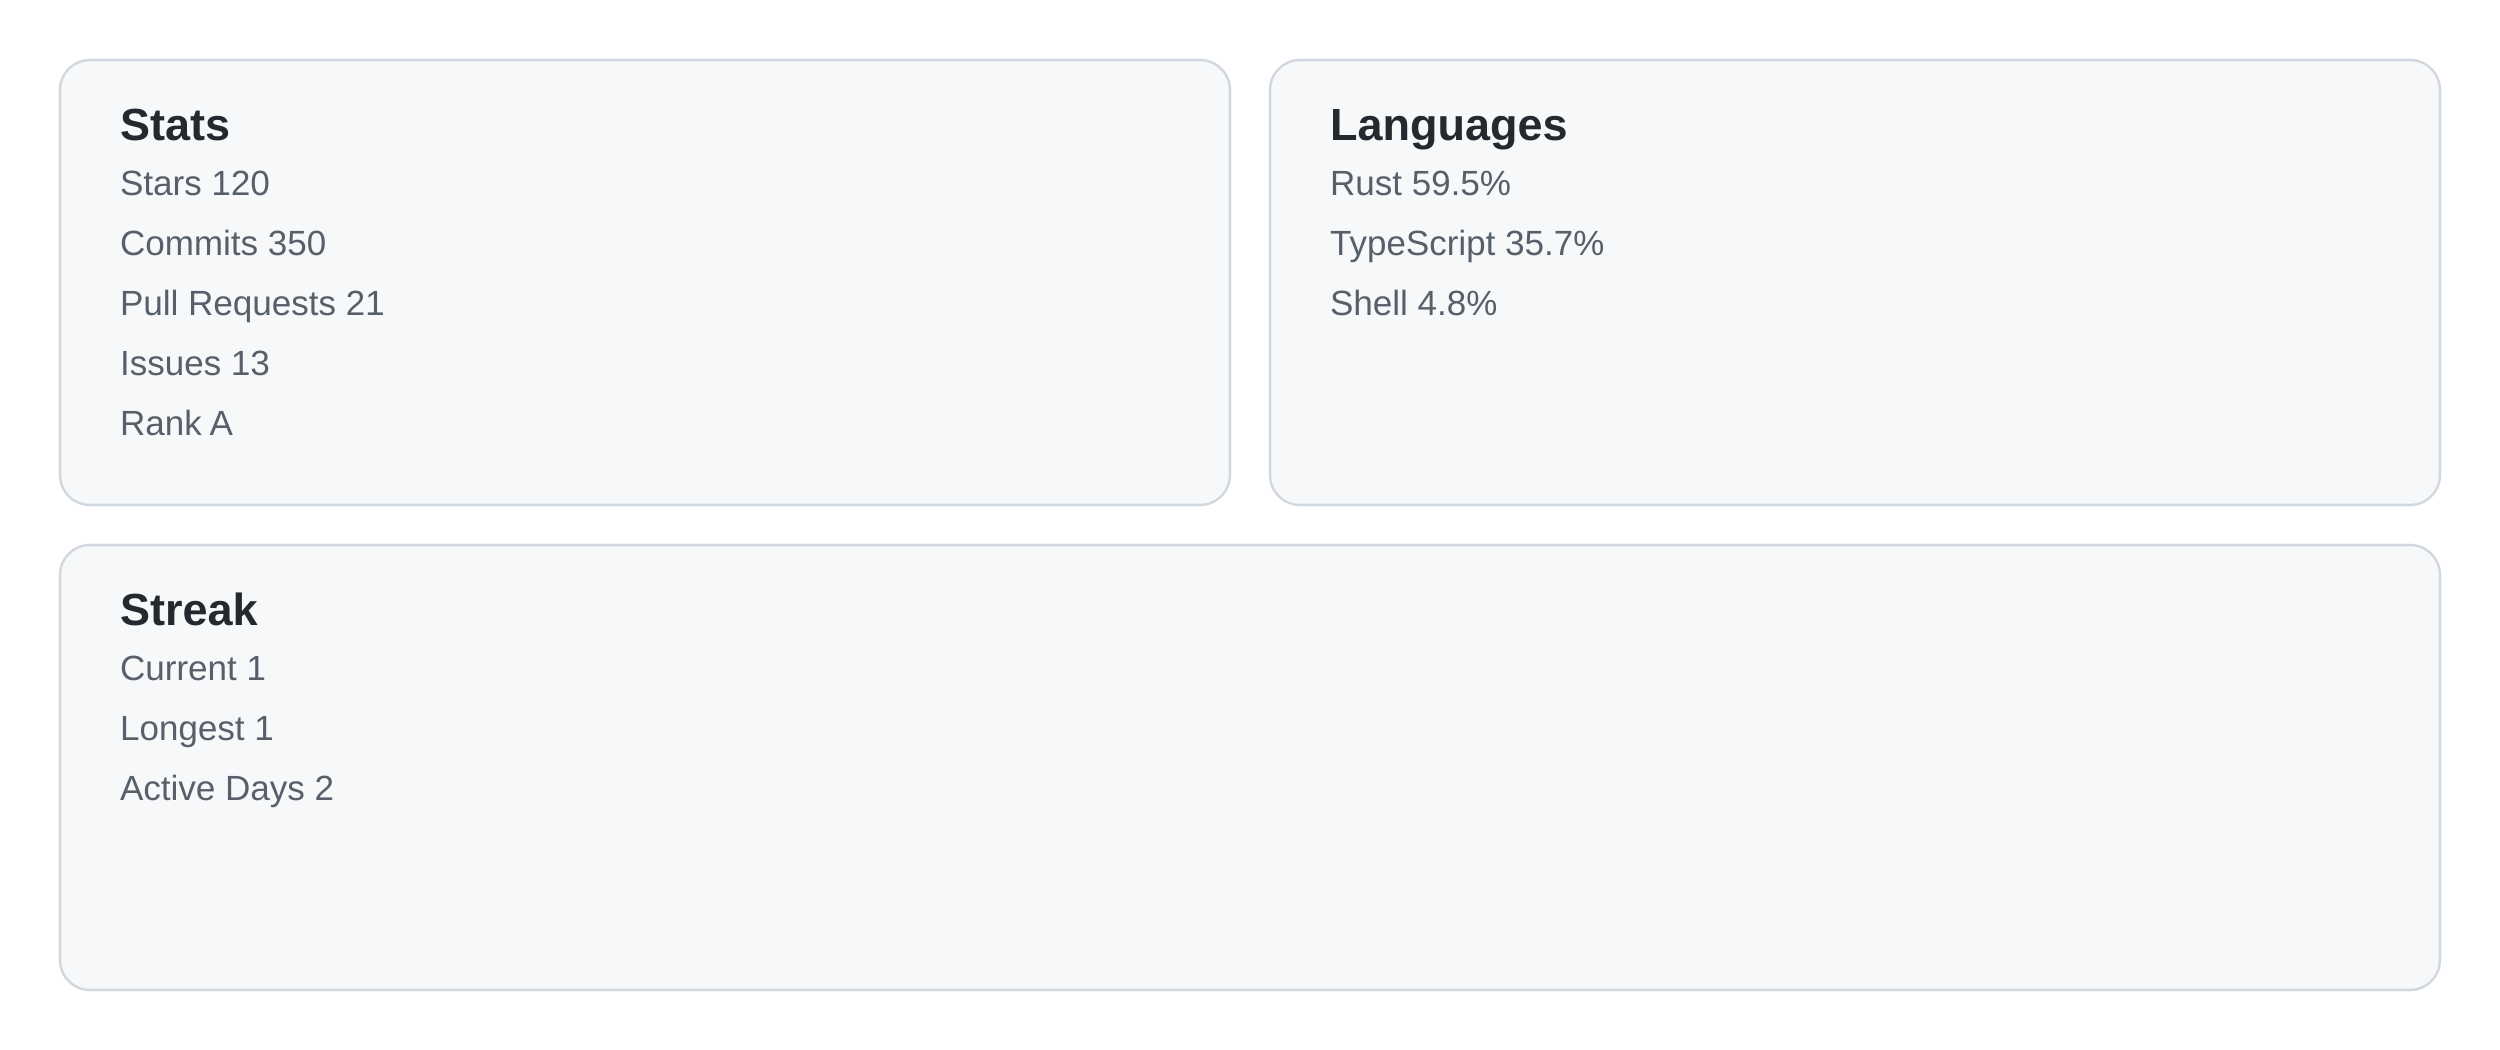
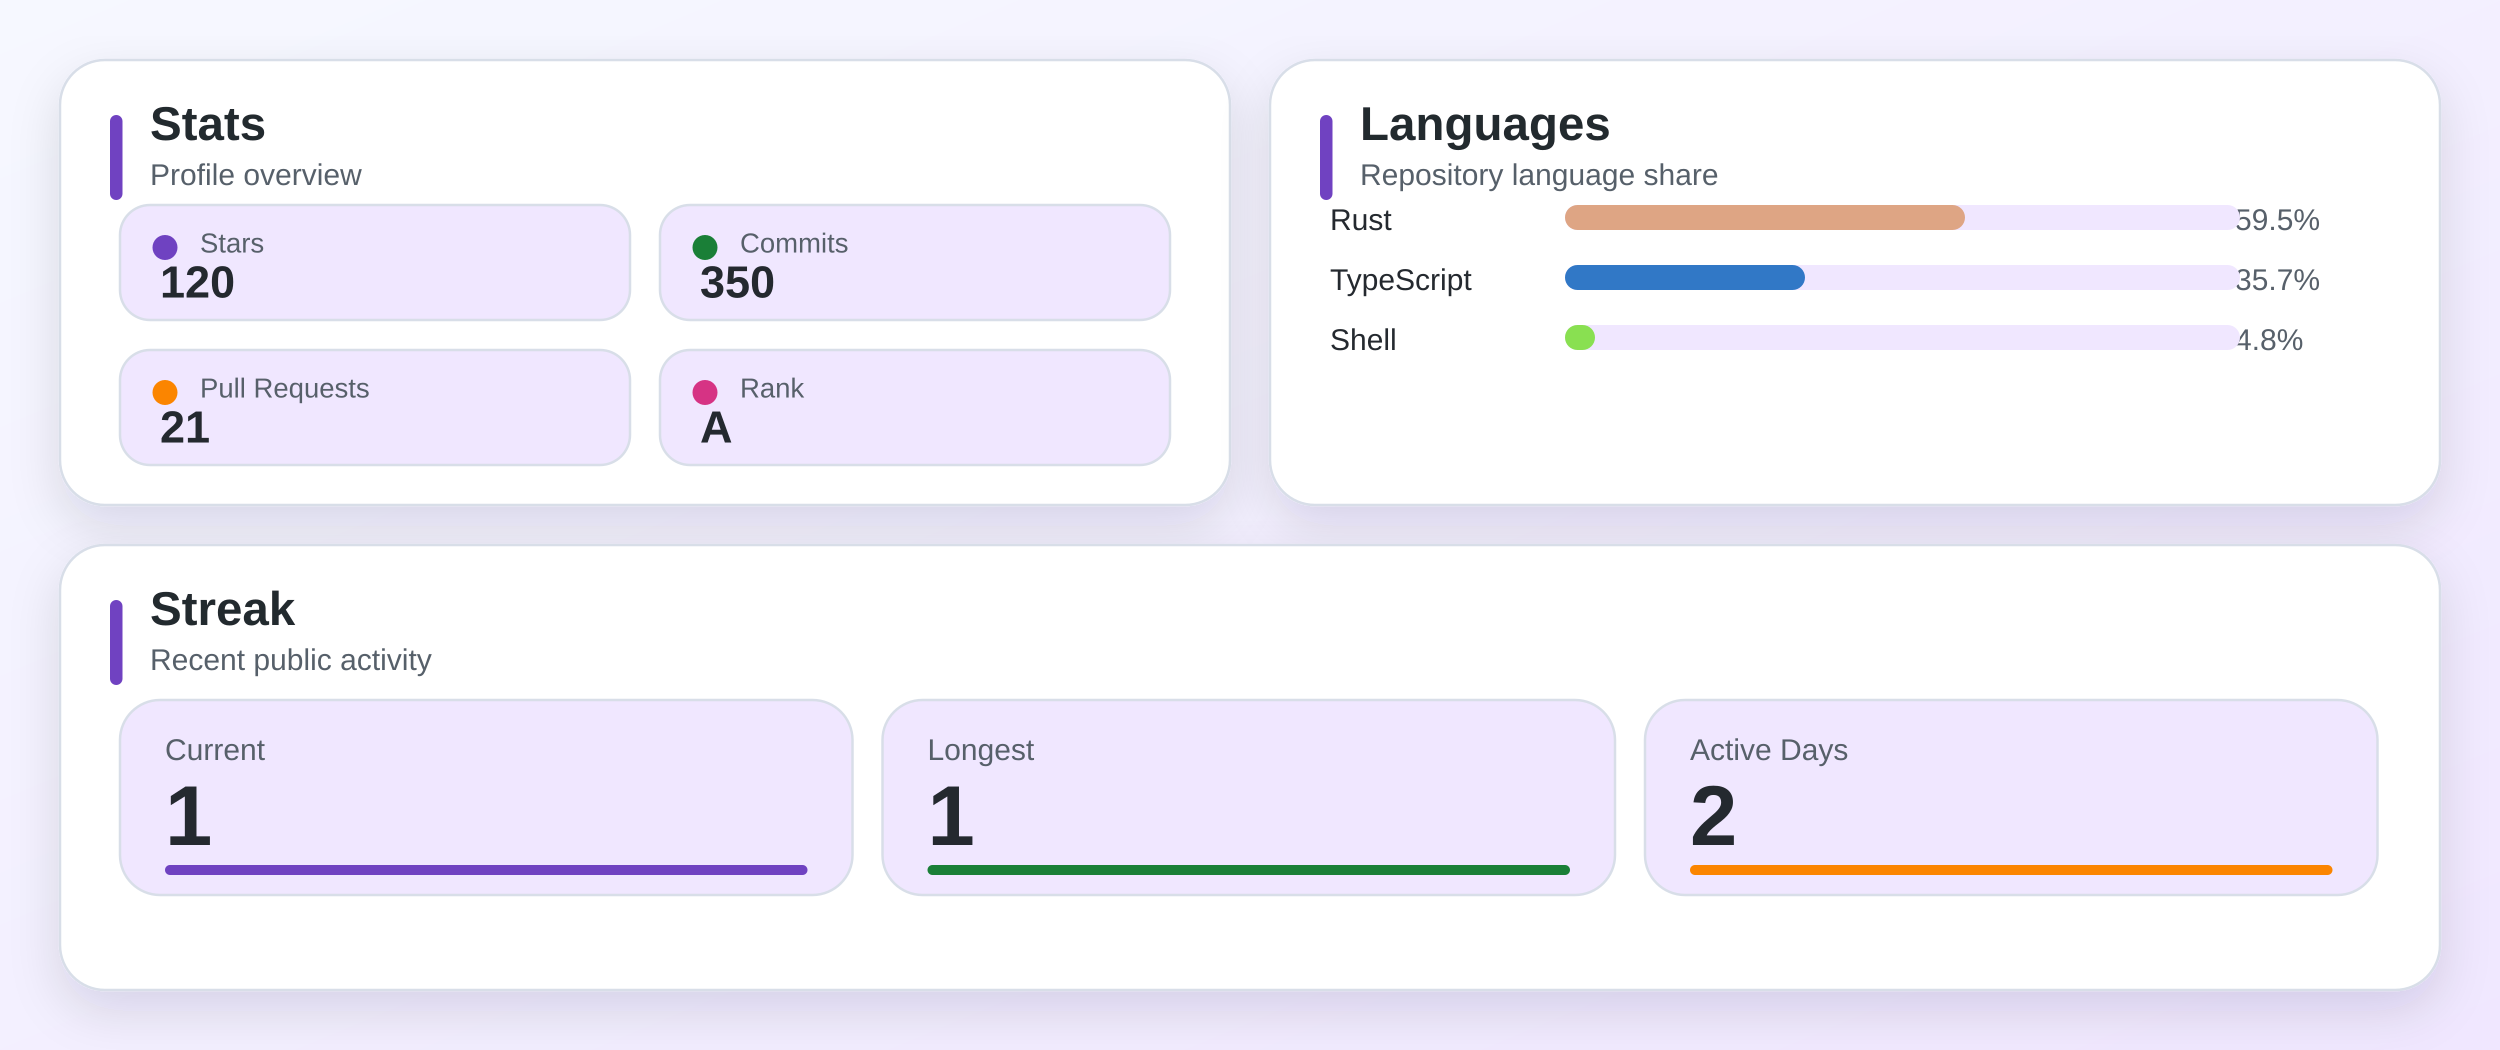
<svg xmlns="http://www.w3.org/2000/svg" width="1000" height="420" viewBox="0 0 1000 420" role="img">
-   <rect width="100%" height="100%" fill="#ffffff" />
+   <defs>
+     <linearGradient id="bg" x1="0" y1="0" x2="1" y2="1">
+       <stop offset="0%" stop-color="#f6f8ff" />
+       <stop offset="100%" stop-color="#f0e7ff" />
+     </linearGradient>
+     <filter id="shadow" x="-10%" y="-10%" width="120%" height="130%">
+       <feDropShadow dx="0" dy="8" stdDeviation="10" flood-color="#1f2937" flood-opacity="0.12" />
+     </filter>
+   </defs>
+   <rect width="100%" height="100%" fill="url(#bg)" />
+   <g filter="url(#shadow)">
+     <rect x="24" y="24" width="468" height="178" rx="18" fill="#ffffff" stroke="#d8dee8" />
+     <rect x="44" y="46" width="5" height="34" rx="2.5" fill="#6f42c1" />
+     <text x="60" y="56" font-family="Arial, sans-serif" font-size="19" font-weight="700" fill="#24292f">Stats</text>
+     <text x="60" y="74" font-family="Arial, sans-serif" font-size="12" fill="#57606a">Profile overview</text>
+   </g>
  <g>
-     <rect x="24" y="24" width="468" height="178" rx="12" fill="#f6f8fa" stroke="#d0d7de" />
-     <text x="48" y="56" font-family="Arial, sans-serif" font-size="18" font-weight="700" fill="#24292f">Stats</text>
+     <rect x="48" y="82" width="204" height="46" rx="12" fill="#f0e7ff" stroke="#d8dee8" />
+     <circle cx="66" cy="99" r="5" fill="#6f42c1" />
+     <text x="80" y="101" font-family="Arial, sans-serif" font-size="11" fill="#57606a">Stars</text>
+     <text x="64" y="119" font-family="Arial, sans-serif" font-size="18" font-weight="700" fill="#24292f">120</text>
  </g>
-   <text x="48" y="78" font-family="Arial, sans-serif" font-size="14" fill="#57606a">Stars 120</text>
-   <text x="48" y="102" font-family="Arial, sans-serif" font-size="14" fill="#57606a">Commits 350</text>
-   <text x="48" y="126" font-family="Arial, sans-serif" font-size="14" fill="#57606a">Pull Requests 21</text>
-   <text x="48" y="150" font-family="Arial, sans-serif" font-size="14" fill="#57606a">Issues 13</text>
-   <text x="48" y="174" font-family="Arial, sans-serif" font-size="14" fill="#57606a">Rank A</text>
  <g>
-     <rect x="508" y="24" width="468" height="178" rx="12" fill="#f6f8fa" stroke="#d0d7de" />
-     <text x="532" y="56" font-family="Arial, sans-serif" font-size="18" font-weight="700" fill="#24292f">Languages</text>
+     <rect x="264" y="82" width="204" height="46" rx="12" fill="#f0e7ff" stroke="#d8dee8" />
+     <circle cx="282" cy="99" r="5" fill="#1a7f37" />
+     <text x="296" y="101" font-family="Arial, sans-serif" font-size="11" fill="#57606a">Commits</text>
+     <text x="280" y="119" font-family="Arial, sans-serif" font-size="18" font-weight="700" fill="#24292f">350</text>
  </g>
-   <text x="532" y="78" font-family="Arial, sans-serif" font-size="14" fill="#57606a">Rust 59.5%</text>
-   <text x="532" y="102" font-family="Arial, sans-serif" font-size="14" fill="#57606a">TypeScript 35.7%</text>
-   <text x="532" y="126" font-family="Arial, sans-serif" font-size="14" fill="#57606a">Shell 4.8%</text>
  <g>
-     <rect x="24" y="218" width="952" height="178" rx="12" fill="#f6f8fa" stroke="#d0d7de" />
-     <text x="48" y="250" font-family="Arial, sans-serif" font-size="18" font-weight="700" fill="#24292f">Streak</text>
+     <rect x="48" y="140" width="204" height="46" rx="12" fill="#f0e7ff" stroke="#d8dee8" />
+     <circle cx="66" cy="157" r="5" fill="#fb8500" />
+     <text x="80" y="159" font-family="Arial, sans-serif" font-size="11" fill="#57606a">Pull Requests</text>
+     <text x="64" y="177" font-family="Arial, sans-serif" font-size="18" font-weight="700" fill="#24292f">21</text>
  </g>
-   <text x="48" y="272" font-family="Arial, sans-serif" font-size="14" fill="#57606a">Current 1</text>
-   <text x="48" y="296" font-family="Arial, sans-serif" font-size="14" fill="#57606a">Longest 1</text>
-   <text x="48" y="320" font-family="Arial, sans-serif" font-size="14" fill="#57606a">Active Days 2</text>
+   <g>
+     <rect x="264" y="140" width="204" height="46" rx="12" fill="#f0e7ff" stroke="#d8dee8" />
+     <circle cx="282" cy="157" r="5" fill="#d63384" />
+     <text x="296" y="159" font-family="Arial, sans-serif" font-size="11" fill="#57606a">Rank</text>
+     <text x="280" y="177" font-family="Arial, sans-serif" font-size="18" font-weight="700" fill="#24292f">A</text>
+   </g>
+   <g filter="url(#shadow)">
+     <rect x="508" y="24" width="468" height="178" rx="18" fill="#ffffff" stroke="#d8dee8" />
+     <rect x="528" y="46" width="5" height="34" rx="2.5" fill="#6f42c1" />
+     <text x="544" y="56" font-family="Arial, sans-serif" font-size="19" font-weight="700" fill="#24292f">Languages</text>
+     <text x="544" y="74" font-family="Arial, sans-serif" font-size="12" fill="#57606a">Repository language share</text>
+   </g>
+   <text x="532" y="92" font-family="Arial, sans-serif" font-size="12" fill="#24292f">Rust</text>
+   <text x="894" y="92" font-family="Arial, sans-serif" font-size="12" fill="#57606a">59.5%</text>
+   <rect x="626" y="82" width="270" height="10" rx="5" fill="#f0e7ff" stroke="none" />
+   <rect x="626" y="82" width="160" height="10" rx="5" fill="#dea584" stroke="none" />
+   <text x="532" y="116" font-family="Arial, sans-serif" font-size="12" fill="#24292f">TypeScript</text>
+   <text x="894" y="116" font-family="Arial, sans-serif" font-size="12" fill="#57606a">35.7%</text>
+   <rect x="626" y="106" width="270" height="10" rx="5" fill="#f0e7ff" stroke="none" />
+   <rect x="626" y="106" width="96" height="10" rx="5" fill="#3178c6" stroke="none" />
+   <text x="532" y="140" font-family="Arial, sans-serif" font-size="12" fill="#24292f">Shell</text>
+   <text x="894" y="140" font-family="Arial, sans-serif" font-size="12" fill="#57606a">4.8%</text>
+   <rect x="626" y="130" width="270" height="10" rx="5" fill="#f0e7ff" stroke="none" />
+   <rect x="626" y="130" width="12" height="10" rx="5" fill="#89e051" stroke="none" />
+   <g filter="url(#shadow)">
+     <rect x="24" y="218" width="952" height="178" rx="18" fill="#ffffff" stroke="#d8dee8" />
+     <rect x="44" y="240" width="5" height="34" rx="2.5" fill="#6f42c1" />
+     <text x="60" y="250" font-family="Arial, sans-serif" font-size="19" font-weight="700" fill="#24292f">Streak</text>
+     <text x="60" y="268" font-family="Arial, sans-serif" font-size="12" fill="#57606a">Recent public activity</text>
+   </g>
+   <g>
+     <rect x="48" y="280" width="293" height="78" rx="16" fill="#f0e7ff" stroke="#d8dee8" />
+     <text x="66" y="304" font-family="Arial, sans-serif" font-size="12" fill="#57606a">Current</text>
+     <text x="66" y="338" font-family="Arial, sans-serif" font-size="34" font-weight="800" fill="#24292f">1</text>
+     <rect x="66" y="346" width="257" height="4" rx="2" fill="#6f42c1" />
+   </g>
+   <g>
+     <rect x="353" y="280" width="293" height="78" rx="16" fill="#f0e7ff" stroke="#d8dee8" />
+     <text x="371" y="304" font-family="Arial, sans-serif" font-size="12" fill="#57606a">Longest</text>
+     <text x="371" y="338" font-family="Arial, sans-serif" font-size="34" font-weight="800" fill="#24292f">1</text>
+     <rect x="371" y="346" width="257" height="4" rx="2" fill="#1a7f37" />
+   </g>
+   <g>
+     <rect x="658" y="280" width="293" height="78" rx="16" fill="#f0e7ff" stroke="#d8dee8" />
+     <text x="676" y="304" font-family="Arial, sans-serif" font-size="12" fill="#57606a">Active Days</text>
+     <text x="676" y="338" font-family="Arial, sans-serif" font-size="34" font-weight="800" fill="#24292f">2</text>
+     <rect x="676" y="346" width="257" height="4" rx="2" fill="#fb8500" />
+   </g>
</svg>
